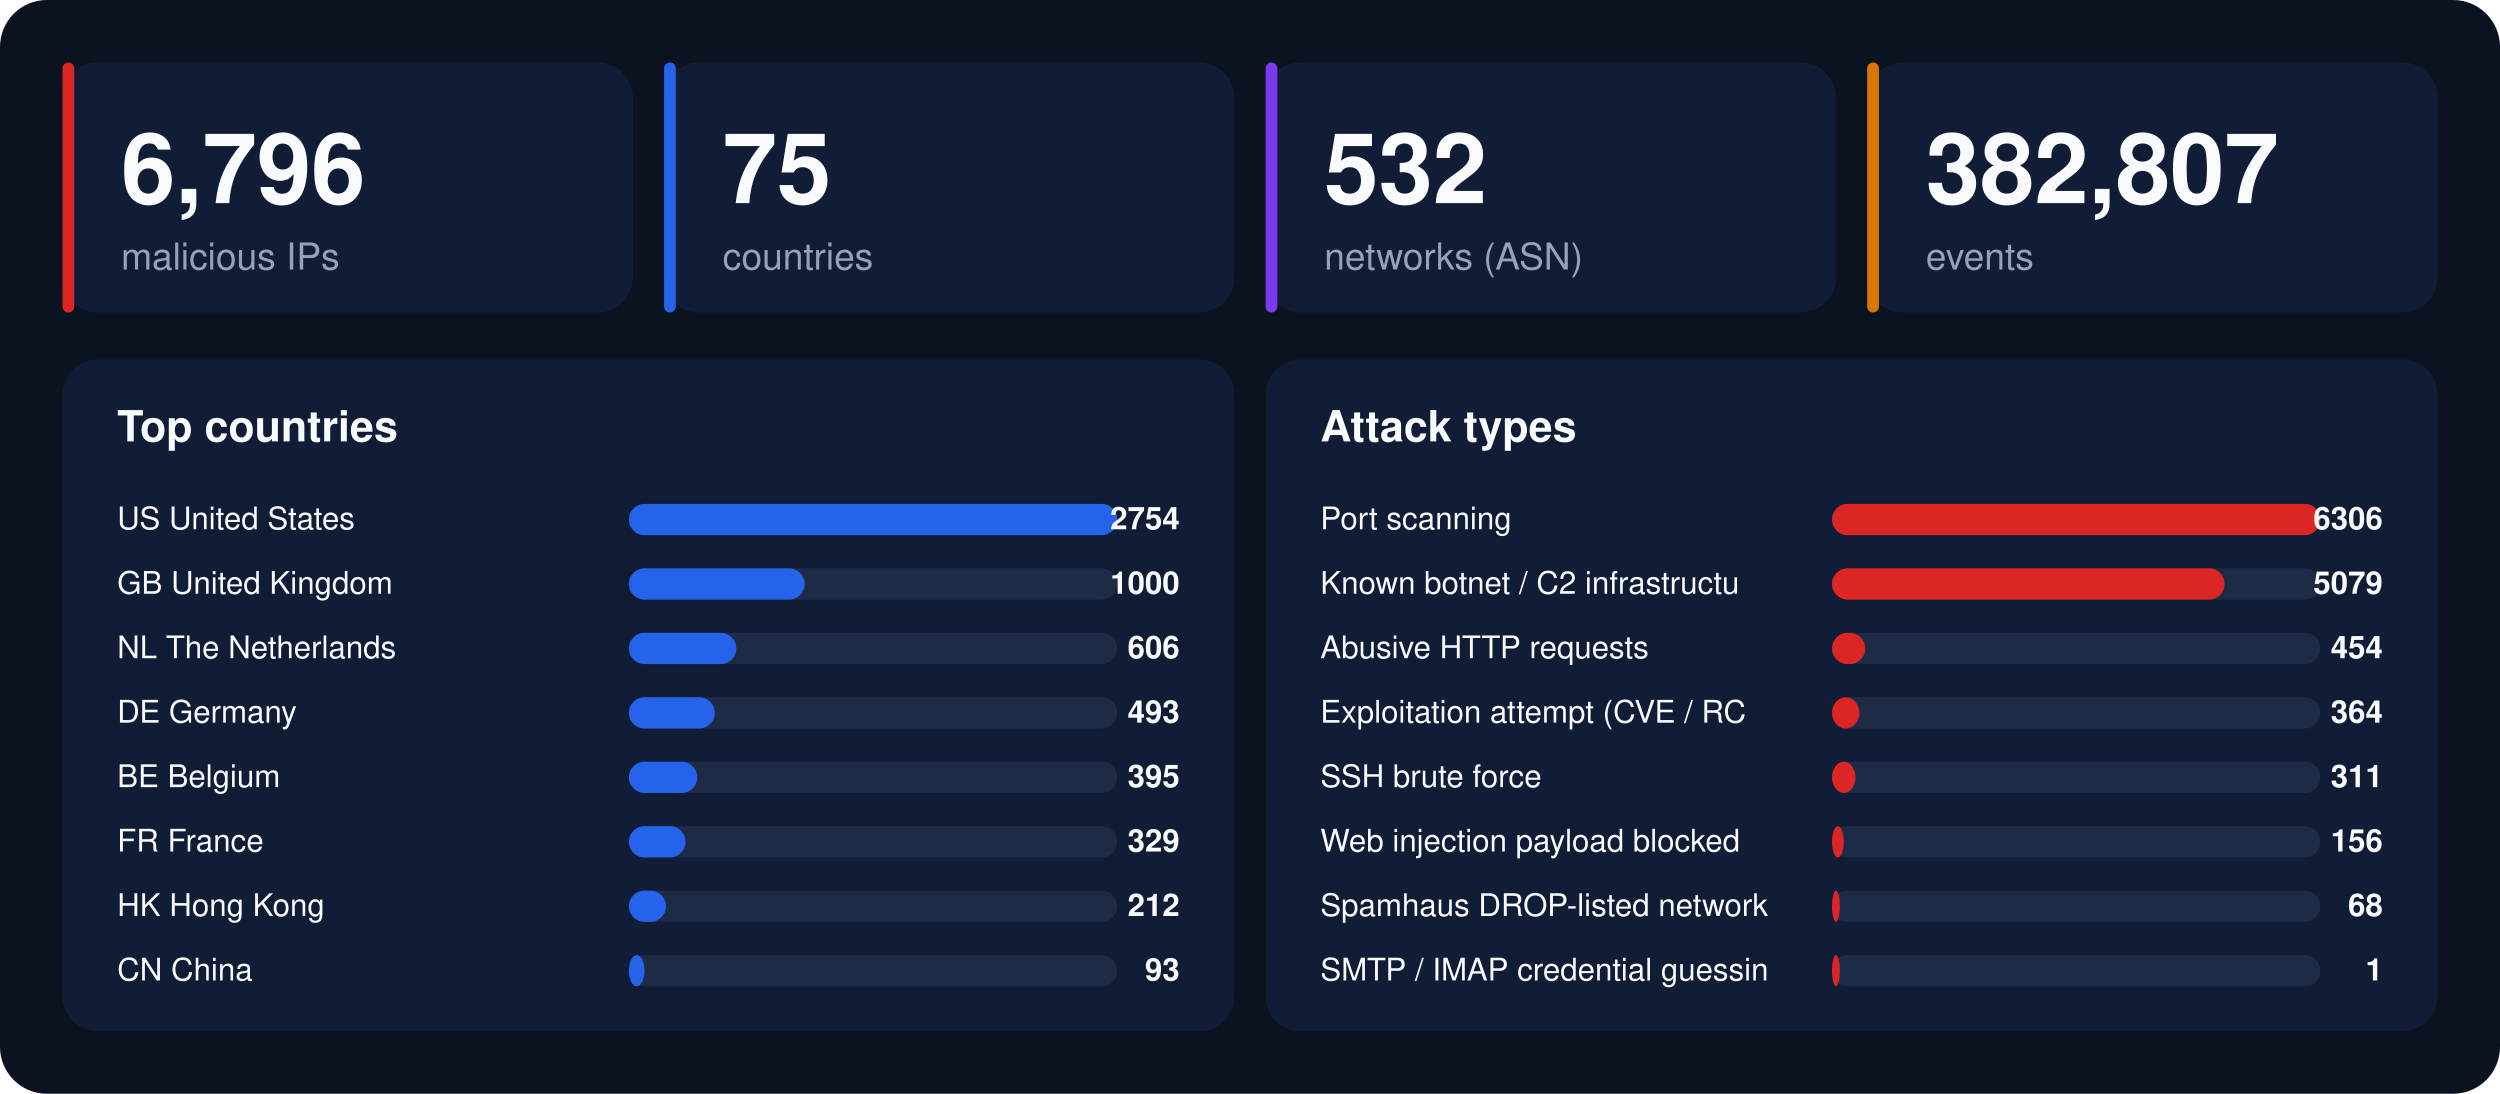
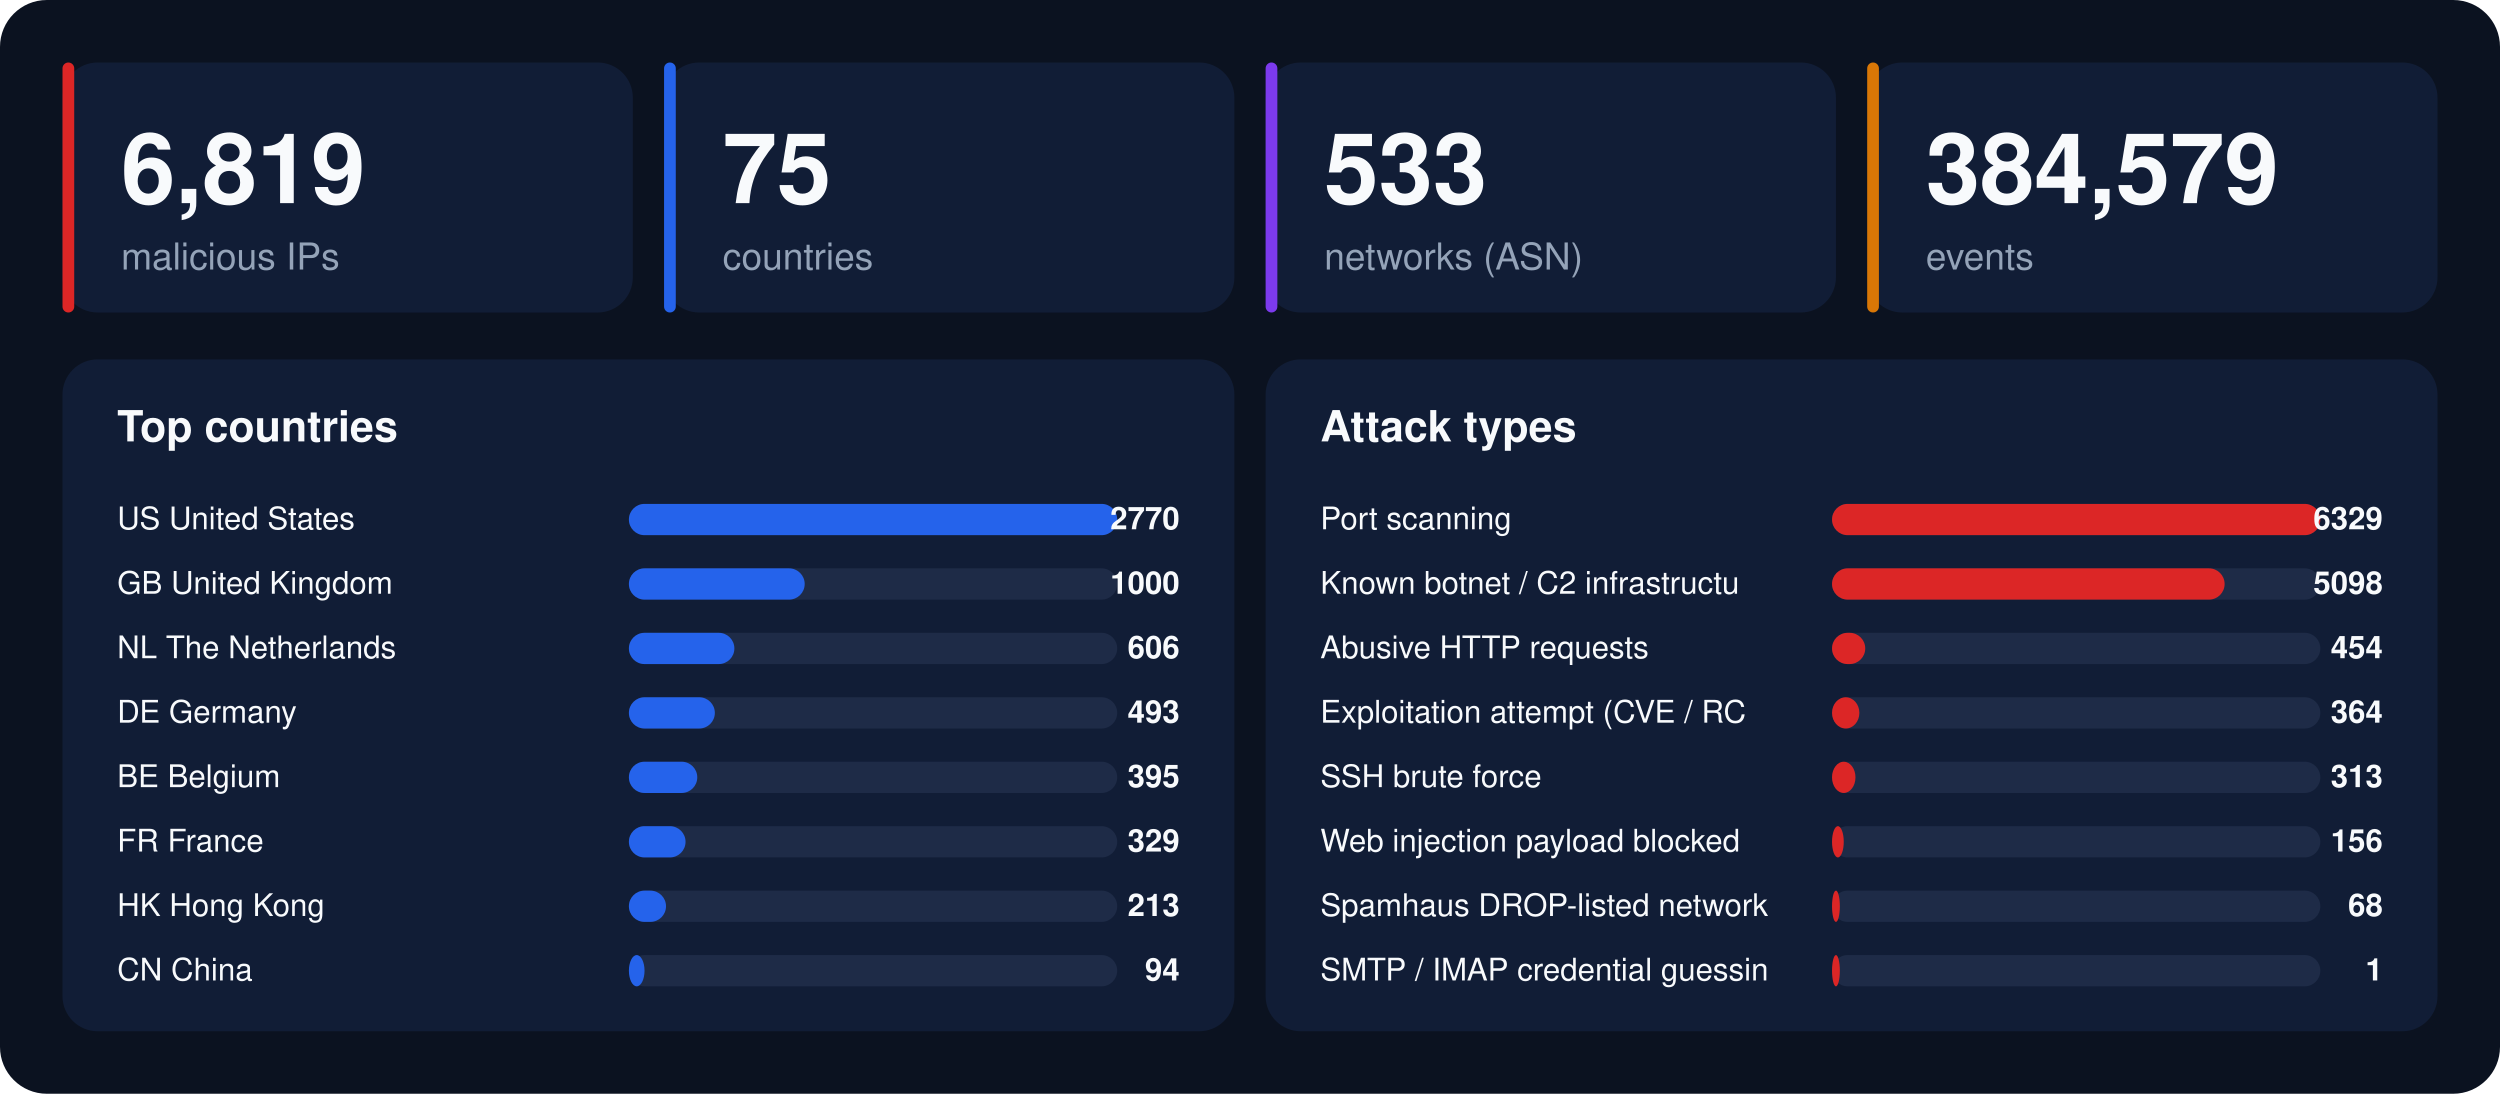
<svg xmlns="http://www.w3.org/2000/svg" width="1280" height="560" viewBox="0 0 1280 560" font-family="-apple-system,BlinkMacSystemFont,'Segoe UI',Helvetica,Arial,sans-serif">
  <rect width="1280" height="560" rx="24" fill="#0b1220" />
  <rect x="32" y="32" width="292" height="128" rx="18" fill="#111d36" />
  <rect x="32" y="32" width="6" height="128" rx="3" fill="#dc2626" />
-   <text x="62" y="104" font-size="50" font-weight="800" fill="#f8fafc">6,796</text>
+   <text x="62" y="104" font-size="50" font-weight="800" fill="#f8fafc">6,819</text>
  <text x="62" y="138" font-size="19" fill="#94a3b8">malicious IPs</text>
  <rect x="340" y="32" width="292" height="128" rx="18" fill="#111d36" />
  <rect x="340" y="32" width="6" height="128" rx="3" fill="#2563eb" />
  <text x="370" y="104" font-size="50" font-weight="800" fill="#f8fafc">75</text>
  <text x="370" y="138" font-size="19" fill="#94a3b8">countries</text>
  <rect x="648" y="32" width="292" height="128" rx="18" fill="#111d36" />
  <rect x="648" y="32" width="6" height="128" rx="3" fill="#7c3aed" />
-   <text x="678" y="104" font-size="50" font-weight="800" fill="#f8fafc">532</text>
+   <text x="678" y="104" font-size="50" font-weight="800" fill="#f8fafc">533</text>
  <text x="678" y="138" font-size="19" fill="#94a3b8">networks (ASN)</text>
  <rect x="956" y="32" width="292" height="128" rx="18" fill="#111d36" />
  <rect x="956" y="32" width="6" height="128" rx="3" fill="#d97706" />
-   <text x="986" y="104" font-size="50" font-weight="800" fill="#f8fafc">382,807</text>
+   <text x="986" y="104" font-size="50" font-weight="800" fill="#f8fafc">384,579</text>
  <text x="986" y="138" font-size="19" fill="#94a3b8">events</text>
  <rect x="32" y="184" width="600" height="344" rx="18" fill="#111d36" />
  <text x="60" y="226" font-size="22" font-weight="700" fill="#f8fafc">Top countries</text>
  <text x="60" y="271" font-size="16" fill="#f8fafc">US  United States</text>
  <rect x="322" y="258" width="250" height="16" rx="8" fill="#1e2b47" />
  <rect x="322" y="258" width="250" height="16" rx="8" fill="#2563eb" />
-   <text x="604" y="271" font-size="16" font-weight="700" text-anchor="end" fill="#f8fafc">2754</text>
+   <text x="604" y="271" font-size="16" font-weight="700" text-anchor="end" fill="#f8fafc">2770</text>
  <text x="60" y="304" font-size="16" fill="#f8fafc">GB  United Kingdom</text>
  <rect x="322" y="291" width="250" height="16" rx="8" fill="#1e2b47" />
  <rect x="322" y="291" width="90" height="16" rx="8" fill="#2563eb" />
  <text x="604" y="304" font-size="16" font-weight="700" text-anchor="end" fill="#f8fafc">1000</text>
  <text x="60" y="337" font-size="16" fill="#f8fafc">NL  The Netherlands</text>
  <rect x="322" y="324" width="250" height="16" rx="8" fill="#1e2b47" />
-   <rect x="322" y="324" width="55" height="16" rx="8" fill="#2563eb" />
+   <rect x="322" y="324" width="54" height="16" rx="8" fill="#2563eb" />
  <text x="604" y="337" font-size="16" font-weight="700" text-anchor="end" fill="#f8fafc">606</text>
  <text x="60" y="370" font-size="16" fill="#f8fafc">DE  Germany</text>
  <rect x="322" y="357" width="250" height="16" rx="8" fill="#1e2b47" />
  <rect x="322" y="357" width="44" height="16" rx="8" fill="#2563eb" />
  <text x="604" y="370" font-size="16" font-weight="700" text-anchor="end" fill="#f8fafc">493</text>
  <text x="60" y="403" font-size="16" fill="#f8fafc">BE  Belgium</text>
  <rect x="322" y="390" width="250" height="16" rx="8" fill="#1e2b47" />
  <rect x="322" y="390" width="35" height="16" rx="8" fill="#2563eb" />
  <text x="604" y="403" font-size="16" font-weight="700" text-anchor="end" fill="#f8fafc">395</text>
  <text x="60" y="436" font-size="16" fill="#f8fafc">FR  France</text>
  <rect x="322" y="423" width="250" height="16" rx="8" fill="#1e2b47" />
  <rect x="322" y="423" width="29" height="16" rx="8" fill="#2563eb" />
  <text x="604" y="436" font-size="16" font-weight="700" text-anchor="end" fill="#f8fafc">329</text>
  <text x="60" y="469" font-size="16" fill="#f8fafc">HK  Hong Kong</text>
  <rect x="322" y="456" width="250" height="16" rx="8" fill="#1e2b47" />
  <rect x="322" y="456" width="19" height="16" rx="8" fill="#2563eb" />
-   <text x="604" y="469" font-size="16" font-weight="700" text-anchor="end" fill="#f8fafc">212</text>
+   <text x="604" y="469" font-size="16" font-weight="700" text-anchor="end" fill="#f8fafc">213</text>
  <text x="60" y="502" font-size="16" fill="#f8fafc">CN  China</text>
  <rect x="322" y="489" width="250" height="16" rx="8" fill="#1e2b47" />
  <rect x="322" y="489" width="8" height="16" rx="8" fill="#2563eb" />
-   <text x="604" y="502" font-size="16" font-weight="700" text-anchor="end" fill="#f8fafc">93</text>
+   <text x="604" y="502" font-size="16" font-weight="700" text-anchor="end" fill="#f8fafc">94</text>
  <rect x="648" y="184" width="600" height="344" rx="18" fill="#111d36" />
  <text x="676" y="226" font-size="22" font-weight="700" fill="#f8fafc">Attack types</text>
  <text x="676" y="271" font-size="16" fill="#f8fafc">Port scanning</text>
  <rect x="938" y="258" width="250" height="16" rx="8" fill="#1e2b47" />
  <rect x="938" y="258" width="250" height="16" rx="8" fill="#dc2626" />
-   <text x="1220" y="271" font-size="16" font-weight="700" text-anchor="end" fill="#f8fafc">6306</text>
+   <text x="1220" y="271" font-size="16" font-weight="700" text-anchor="end" fill="#f8fafc">6329</text>
  <text x="676" y="304" font-size="16" fill="#f8fafc">Known botnet / C2 infrastructu</text>
  <rect x="938" y="291" width="250" height="16" rx="8" fill="#1e2b47" />
  <rect x="938" y="291" width="201" height="16" rx="8" fill="#dc2626" />
-   <text x="1220" y="304" font-size="16" font-weight="700" text-anchor="end" fill="#f8fafc">5079</text>
+   <text x="1220" y="304" font-size="16" font-weight="700" text-anchor="end" fill="#f8fafc">5098</text>
  <text x="676" y="337" font-size="16" fill="#f8fafc">Abusive HTTP requests</text>
  <rect x="938" y="324" width="250" height="16" rx="8" fill="#1e2b47" />
  <rect x="938" y="324" width="17" height="16" rx="8" fill="#dc2626" />
  <text x="1220" y="337" font-size="16" font-weight="700" text-anchor="end" fill="#f8fafc">454</text>
  <text x="676" y="370" font-size="16" fill="#f8fafc">Exploitation attempt (CVE / RC</text>
  <rect x="938" y="357" width="250" height="16" rx="8" fill="#1e2b47" />
  <rect x="938" y="357" width="14" height="16" rx="8" fill="#dc2626" />
  <text x="1220" y="370" font-size="16" font-weight="700" text-anchor="end" fill="#f8fafc">364</text>
  <text x="676" y="403" font-size="16" fill="#f8fafc">SSH brute force</text>
  <rect x="938" y="390" width="250" height="16" rx="8" fill="#1e2b47" />
  <rect x="938" y="390" width="12" height="16" rx="8" fill="#dc2626" />
-   <text x="1220" y="403" font-size="16" font-weight="700" text-anchor="end" fill="#f8fafc">311</text>
+   <text x="1220" y="403" font-size="16" font-weight="700" text-anchor="end" fill="#f8fafc">313</text>
  <text x="676" y="436" font-size="16" fill="#f8fafc">Web injection payload blocked </text>
  <rect x="938" y="423" width="250" height="16" rx="8" fill="#1e2b47" />
  <rect x="938" y="423" width="6" height="16" rx="8" fill="#dc2626" />
  <text x="1220" y="436" font-size="16" font-weight="700" text-anchor="end" fill="#f8fafc">156</text>
  <text x="676" y="469" font-size="16" fill="#f8fafc">Spamhaus DROP-listed network</text>
  <rect x="938" y="456" width="250" height="16" rx="8" fill="#1e2b47" />
  <rect x="938" y="456" width="4" height="16" rx="8" fill="#dc2626" />
  <text x="1220" y="469" font-size="16" font-weight="700" text-anchor="end" fill="#f8fafc">68</text>
  <text x="676" y="502" font-size="16" fill="#f8fafc">SMTP / IMAP credential guessin</text>
  <rect x="938" y="489" width="250" height="16" rx="8" fill="#1e2b47" />
  <rect x="938" y="489" width="4" height="16" rx="8" fill="#dc2626" />
  <text x="1220" y="502" font-size="16" font-weight="700" text-anchor="end" fill="#f8fafc">1</text>
</svg>
